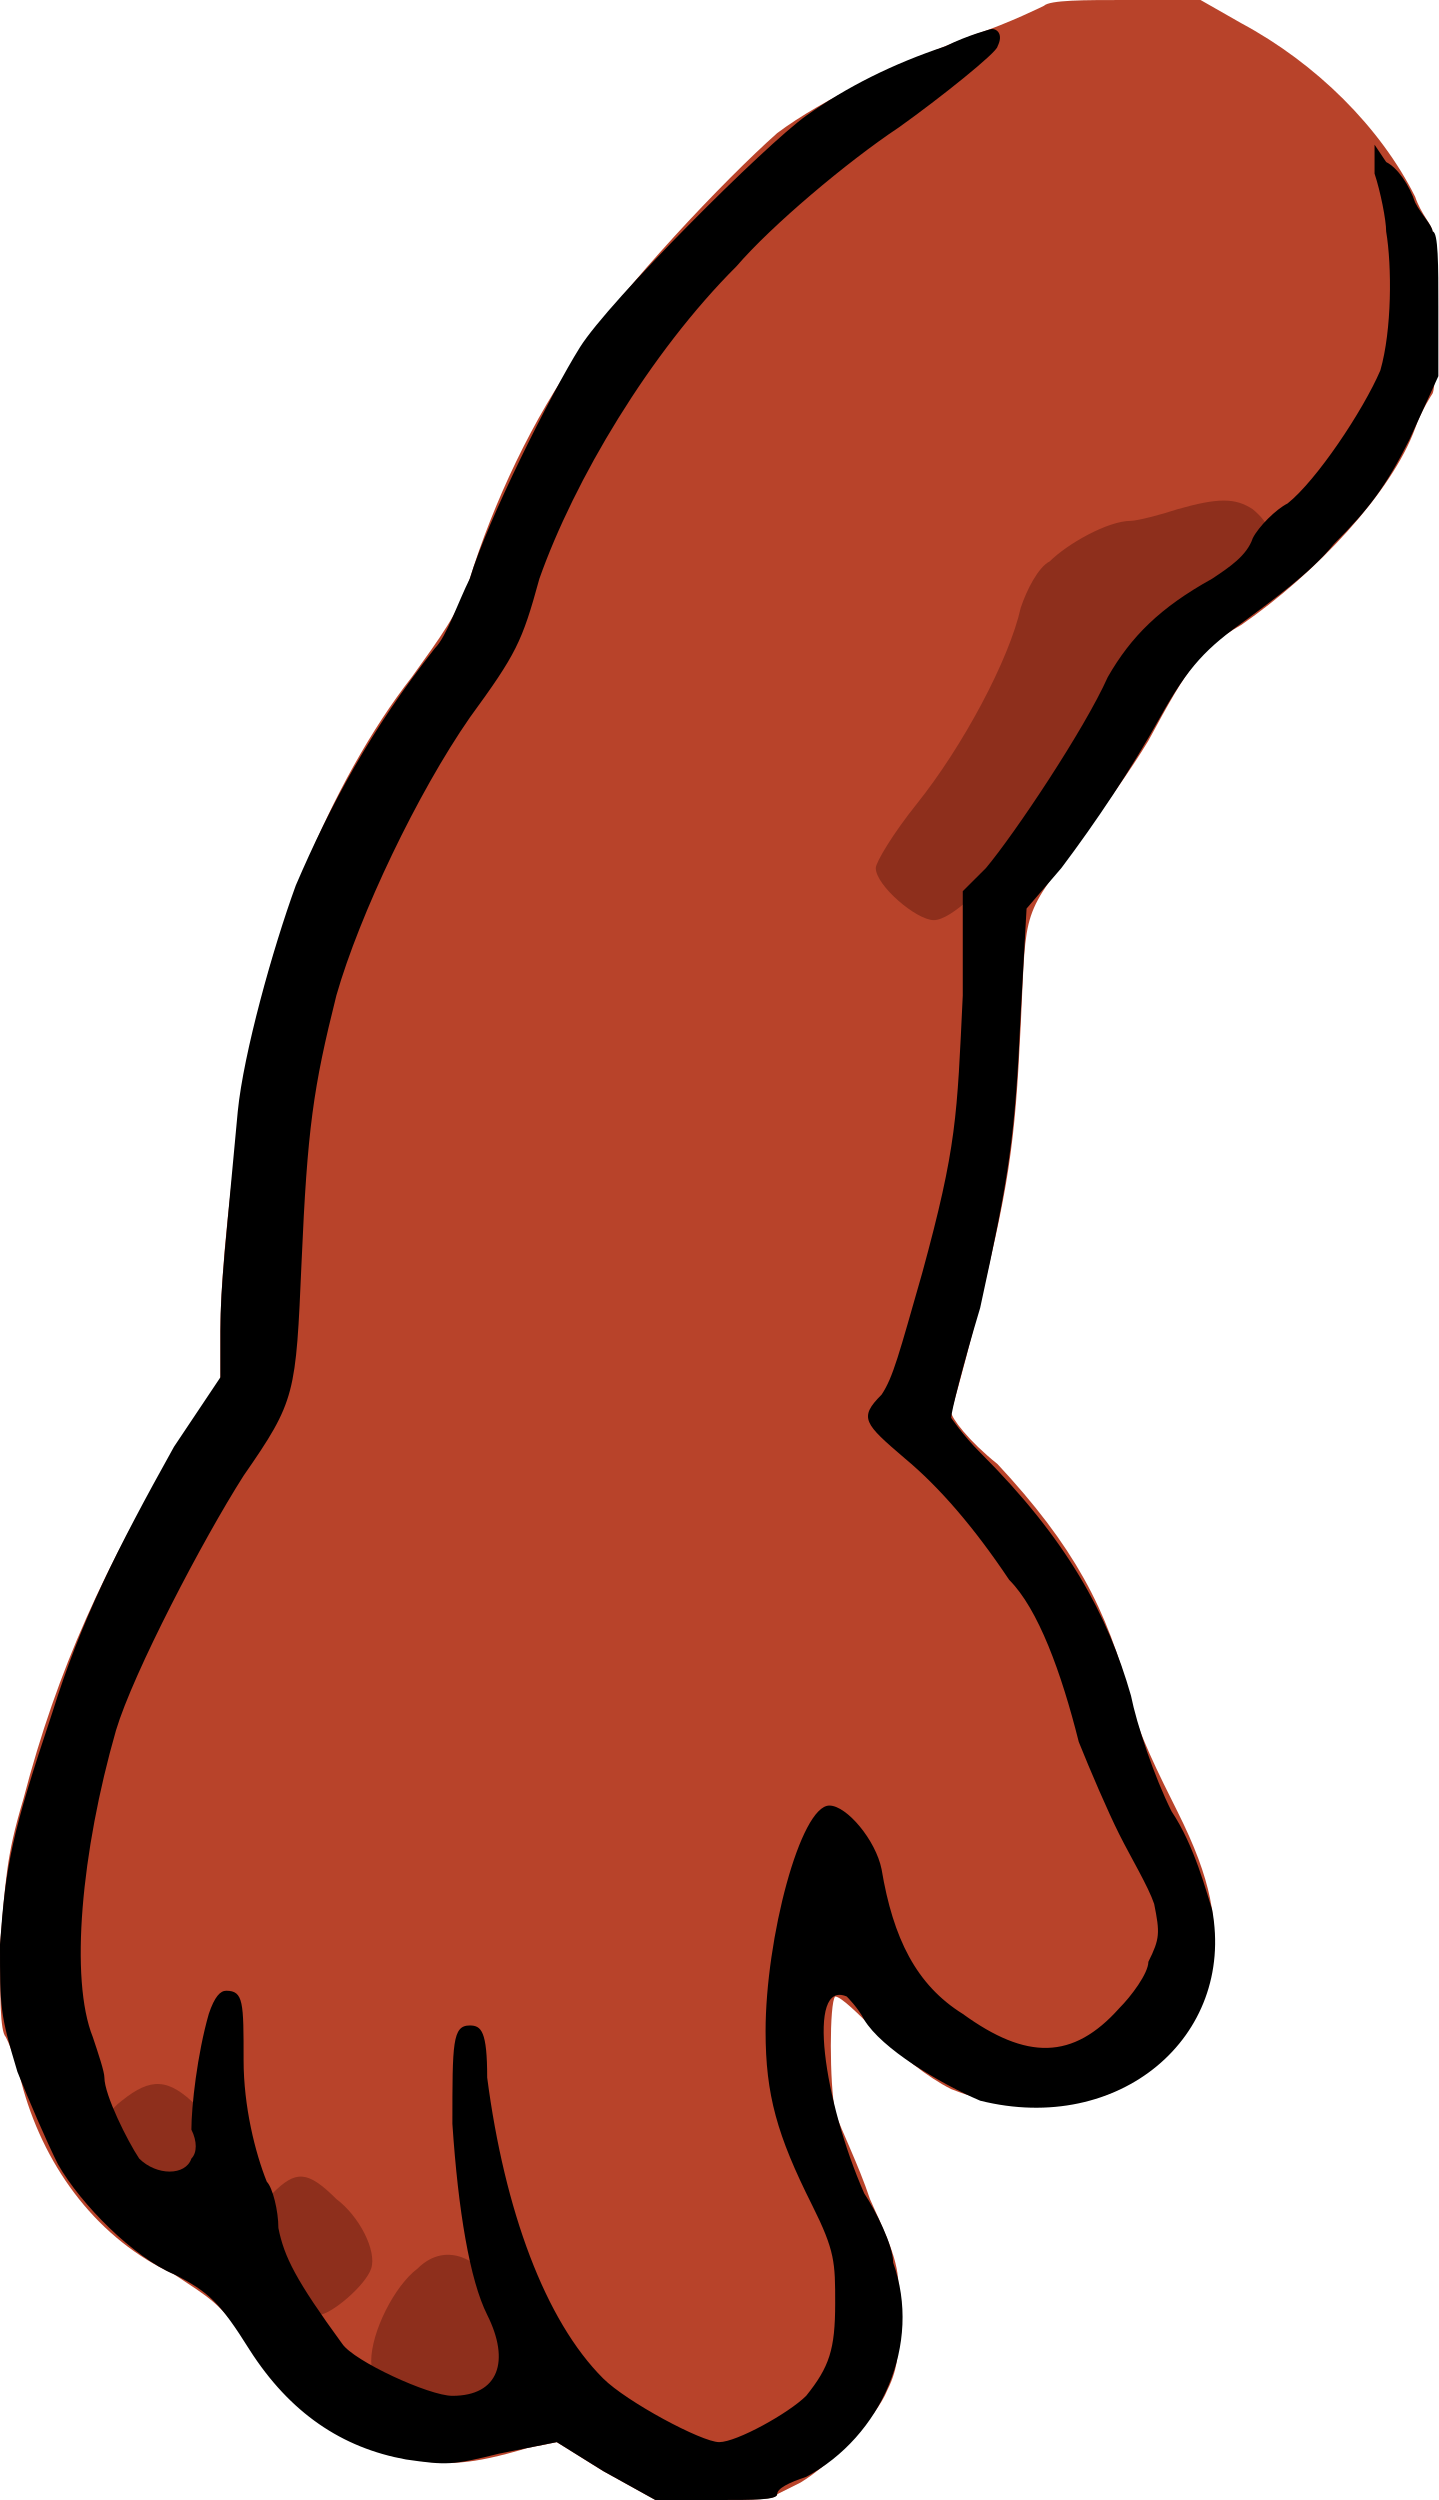
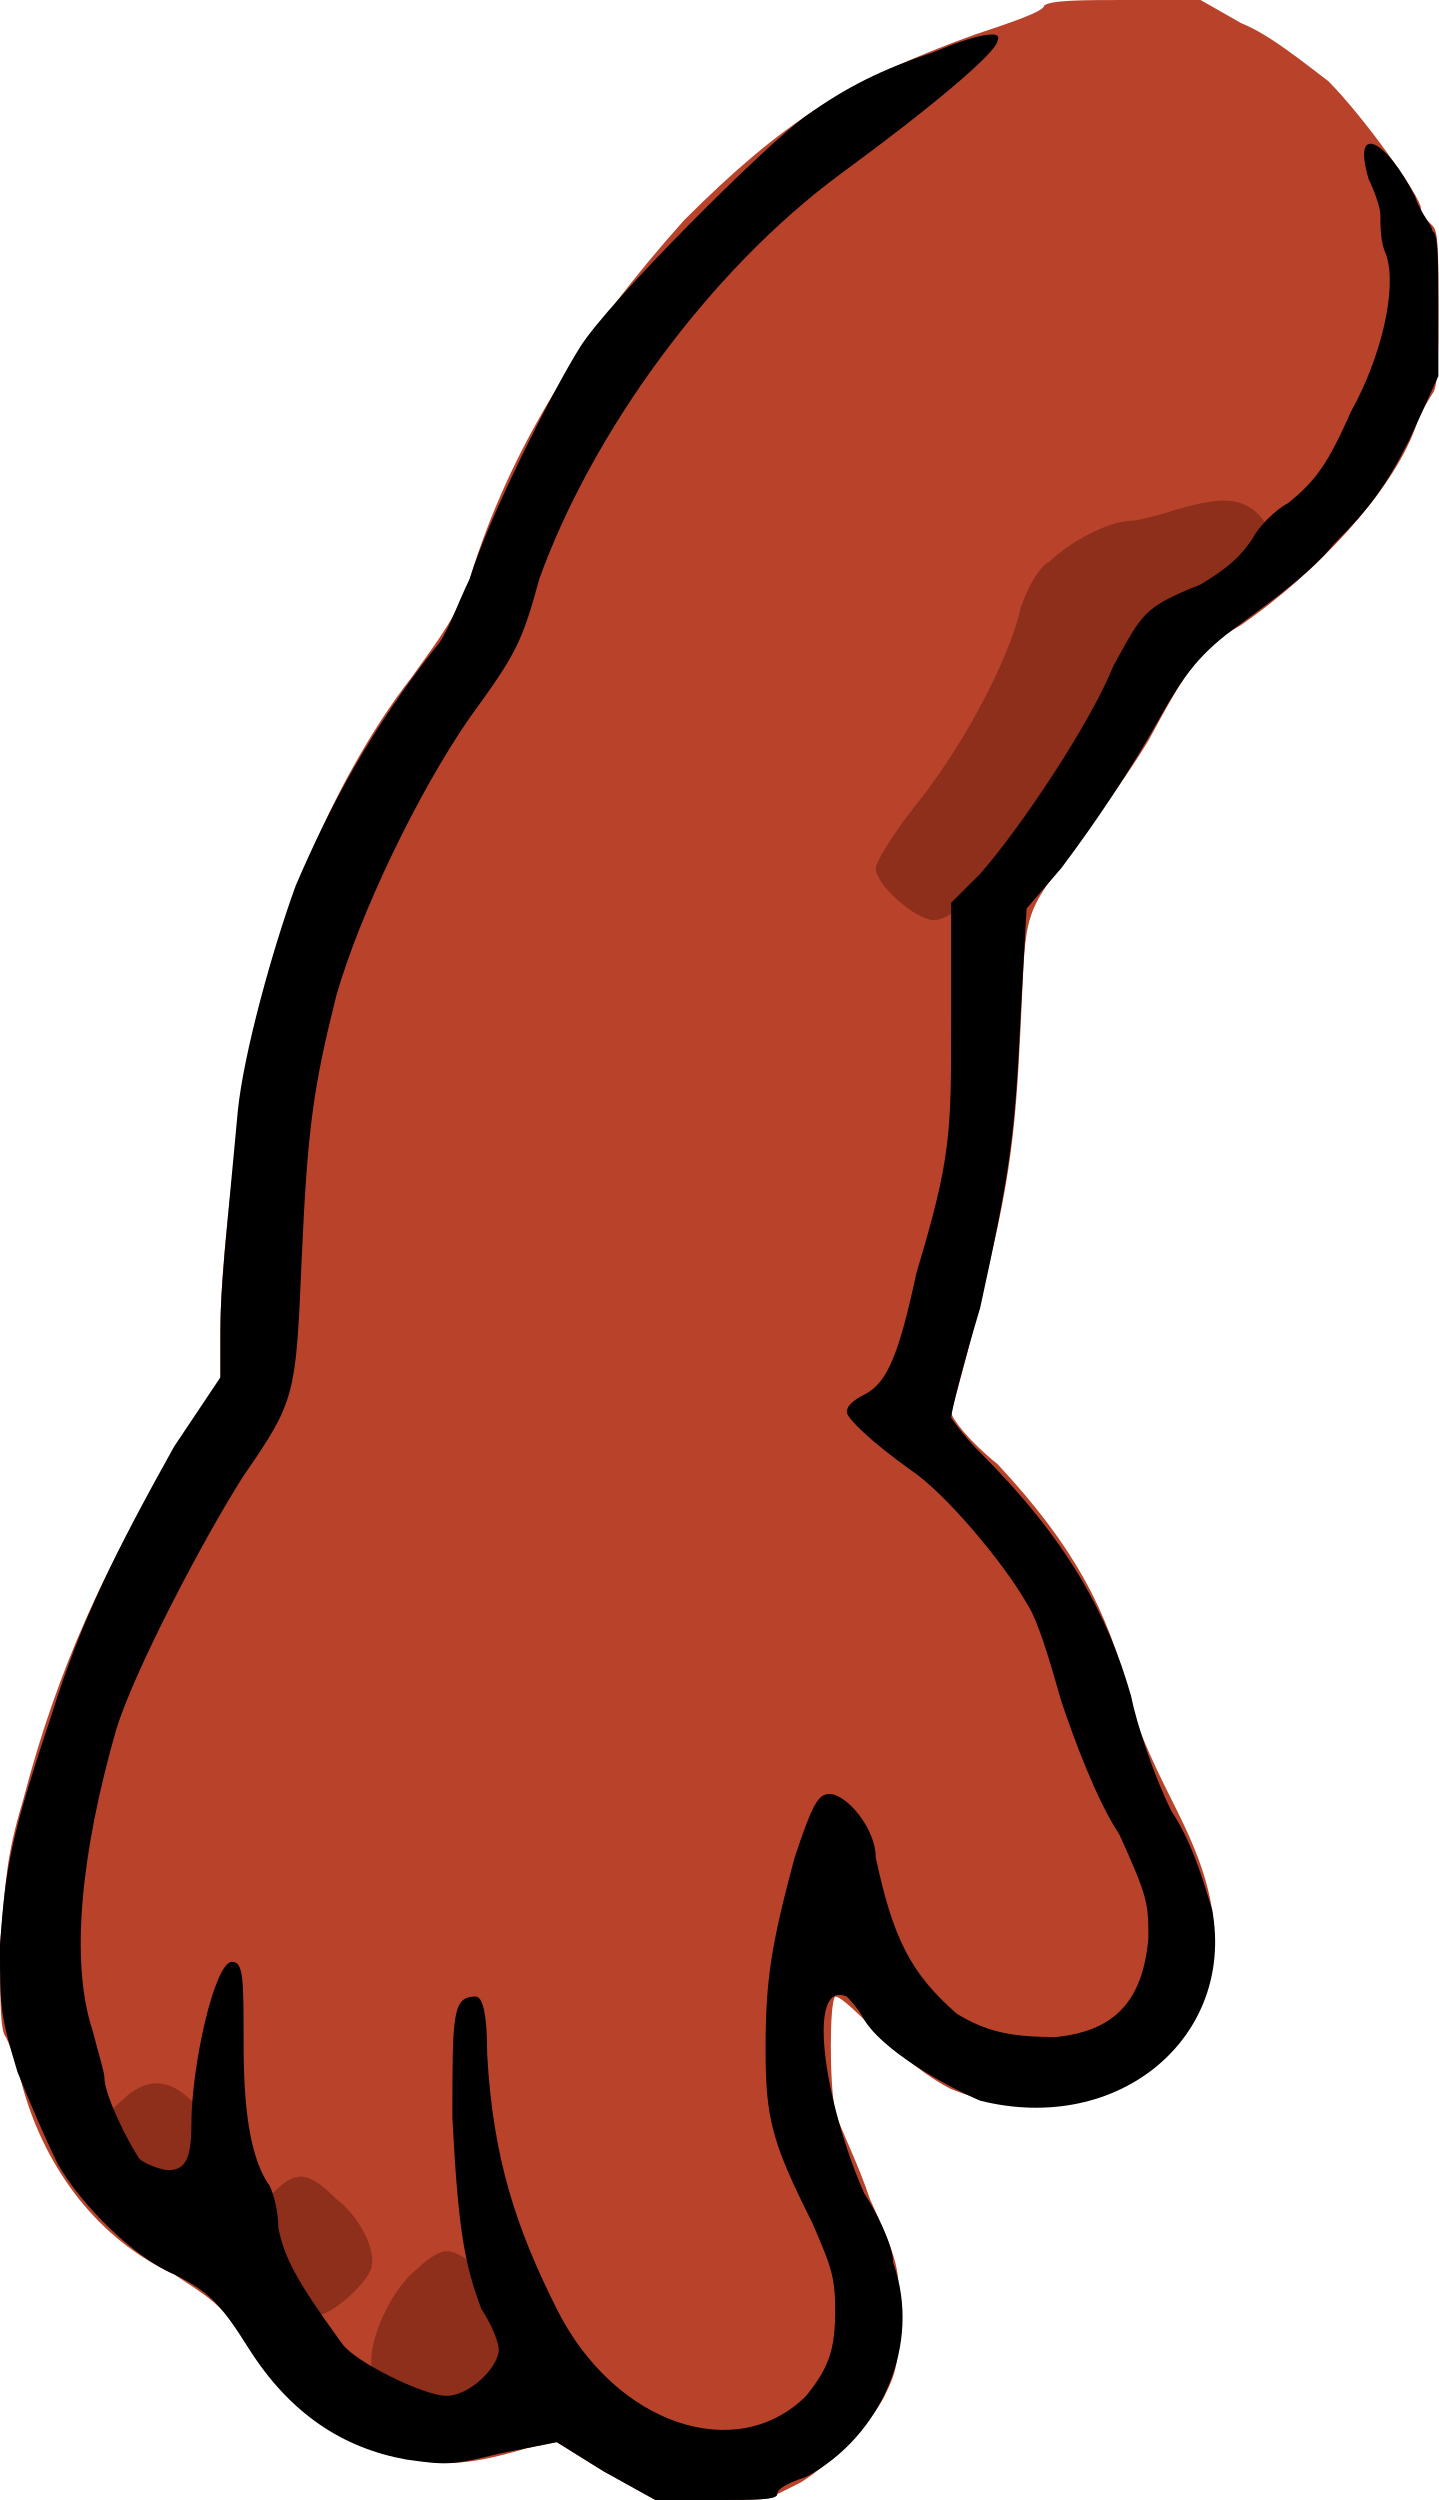
<svg xmlns="http://www.w3.org/2000/svg" width="42" height="73" viewBox="0 0 248 432" preserveAspectRatio="none">
  <g transform="translate(0,432) scale(1,-1)" fill="#B8432A" stroke="none">
-     <path d="M180 431 c0 0 -6 -3 -12 -5 -13 -5 -26 -11 -34 -17 -9 -8 -27 -27 -34 -38 -8 -11 -15 -26 -19 -39 -2 -6 -5 -10 -10 -17 -14 -18 -26 -47 -29 -72 -2 -13 -4 -31 -4 -41 l0 -9 -7 -10 c-13 -22 -21 -39 -27 -62 -3 -10 -3 -14 -4 -25 0 -9 0 -15 1 -16 1 -2 2 -5 3 -9 4 -14 13 -26 26 -32 6 -4 8 -5 12 -11 8 -13 17 -19 29 -21 6 -1 10 -1 20 2 l5 1 8 -5 9 -5 11 0 c5 0 10 0 10 1 0 0 2 1 4 2 5 3 13 11 15 16 2 4 2 7 2 14 0 7 0 8 -5 19 -2 6 -5 12 -6 15 -1 5 -1 19 0 20 1 0 4 -3 7 -6 4 -4 9 -8 13 -10 5 -2 7 -2 15 -2 8 0 10 0 14 2 9 5 14 11 16 21 1 8 0 15 -6 27 -3 6 -7 14 -8 19 -4 16 -10 27 -23 41 -5 4 -8 8 -8 9 0 0 2 7 4 15 6 24 7 31 8 52 1 21 0 18 11 33 3 4 8 11 11 16 7 13 9 16 16 20 13 9 26 23 30 34 1 3 3 6 3 6 1 2 1 28 0 28 0 1 -2 3 -3 6 -6 12 -17 23 -30 30 l-7 4 -13 0 c-7 0 -13 0 -14 -1z" />
+     <path d="M180 431 c0 -1 -6 -3 -12 -5 -22 -8 -33 -15 -50 -32 -17 -19 -30 -39 -37 -62 -2 -6 -5 -10 -10 -17 -14 -18 -26 -47 -29 -72 -2 -13 -4 -31 -4 -41 l0 -9 -7 -10 c-13 -22 -21 -39 -27 -62 -3 -10 -3 -14 -4 -25 0 -9 0 -15 1 -16 1 -2 2 -5 3 -9 4 -14 13 -26 26 -32 6 -4 8 -5 12 -11 8 -13 17 -19 29 -21 6 -1 10 -1 20 2 l5 1 8 -5 9 -5 11 0 c5 0 10 0 10 1 0 0 2 1 4 2 5 3 13 11 15 16 2 4 2 7 2 14 0 7 0 8 -5 19 -2 6 -5 12 -6 15 -1 5 -1 19 0 20 1 0 4 -3 7 -6 4 -4 9 -8 13 -10 5 -2 7 -2 15 -2 8 0 10 0 14 2 9 5 14 11 16 21 1 8 0 15 -6 27 -3 6 -7 14 -8 19 -4 16 -10 27 -23 41 -5 4 -8 8 -8 9 0 0 2 7 4 15 6 24 7 31 8 52 1 21 0 18 11 33 3 4 8 11 11 16 7 13 9 16 16 20 13 9 26 23 30 34 1 3 3 6 3 6 1 1 1 7 1 15 0 10 0 13 -1 14 -1 1 -2 2 -2 3 0 2 -10 16 -16 22 -4 3 -10 8 -15 10 l-7 4 -13 0 c-7 0 -13 0 -14 -1z" />
  </g>
  <g transform="translate(0,432) scale(1,-1)" fill="#8E2F1C" stroke="none">
-     <path d="M203 344 c-3 -1 -7 -2 -8 -2 -4 0 -11 -4 -14 -7 -2 -1 -4 -5 -5 -8 -2 -9 -10 -24 -18 -34 -4 -5 -7 -10 -7 -11 0 -3 7 -9 10 -9 6 0 25 24 34 42 4 6 5 8 10 11 14 9 17 13 11 18 -3 2 -6 2 -13 0z" />
-     <path d="M21 69 c-4 -3 -4 -7 1 -12 6 -5 9 -5 13 0 4 4 4 6 -1 11 -5 5 -8 5 -13 1z" />
+     <path d="M203 344 c-3 -1 -7 -2 -8 -2 -4 0 -11 -4 -14 -7 -2 -1 -4 -5 -5 -8 -2 -9 -10 -24 -18 -34 -4 -5 -7 -10 -7 -11 0 -3 7 -9 10 -9 2 0 5 2 11 8 9 10 16 20 23 34 4 8 5 9 11 12 13 7 16 12 10 17 -3 2 -6 2 -13 0z" />
+     <path d="M21 69 c-4 -3 -4 -7 1 -12 5 -5 8 -5 12 -1 3 2 3 3 3 7 -1 2 -2 5 -4 6 -4 4 -8 4 -12 0z" />
    <path d="M47 53 c-3 -3 -4 -6 -2 -11 1 -3 8 -10 10 -10 2 0 8 5 9 8 1 3 -2 9 -6 12 -5 5 -7 5 -11 1z" />
-     <path d="M72 40 c-4 -3 -8 -11 -8 -16 0 -2 1 -4 3 -6 7 -5 15 -5 20 1 4 4 4 7 1 13 -4 10 -11 13 -16 8z" />
+     <path d="M72 40 c-4 -3 -8 -11 -8 -16 0 -5 7 -10 14 -10 3 0 11 7 12 11 1 5 -8 18 -13 18 -1 0 -3 -1 -5 -3z" />
  </g>
  <g transform="translate(0,432) scale(1,-1)" fill="#000000" stroke="none">
-     <path d="M163 424 c-9 -3 -17 -7 -24 -12 -7 -5 -34 -32 -39 -40 -5 -8 -16 -30 -19 -40 -2 -4 -4 -10 -6 -12 -11 -14 -18 -27 -24 -41 -4 -11 -9 -29 -10 -39 -2 -22 -3 -30 -3 -38 l0 -8 -8 -12 c-10 -18 -16 -30 -21 -46 -7 -21 -8 -26 -9 -40 0 -11 0 -12 3 -22 2 -5 5 -12 7 -16 4 -7 13 -16 20 -19 6 -3 8 -5 13 -13 7 -11 16 -17 27 -19 7 -1 8 -1 16 1 l10 2 8 -5 9 -5 11 0 c6 0 10 0 10 1 0 1 2 2 5 3 13 7 20 23 15 37 0 3 -3 9 -5 12 -7 16 -10 37 -3 34 0 0 2 -2 3 -4 3 -5 13 -11 20 -14 24 -6 44 11 40 33 -1 3 -3 11 -7 17 -3 6 -6 15 -7 20 -4 14 -11 27 -26 42 -3 3 -5 6 -5 6 0 1 2 9 5 19 5 23 6 29 7 51 l1 18 6 7 c6 8 12 17 17 26 5 9 8 12 15 17 4 3 11 8 15 13 6 6 9 10 13 18 l5 11 0 12 c0 7 0 13 -1 13 0 1 -2 3 -3 5 -1 3 -3 6 -5 7 l-2 3 0 -5 c1 -3 2 -8 2 -10 1 -6 1 -17 -1 -24 -3 -7 -11 -19 -16 -23 -2 -1 -5 -4 -6 -6 -1 -3 -4 -5 -7 -7 -9 -5 -14 -10 -18 -17 -4 -9 -16 -27 -21 -33 l-4 -4 0 -18 c-1 -21 -1 -26 -7 -48 -4 -14 -5 -18 -7 -21 -4 -4 -3 -5 4 -11 6 -5 12 -12 18 -21 5 -5 9 -16 12 -28 2 -5 5 -12 7 -16 2 -4 5 -9 6 -12 1 -5 1 -6 -1 -10 0 -2 -3 -6 -5 -8 -8 -9 -16 -9 -27 -1 -8 5 -12 13 -14 25 -1 5 -6 11 -9 11 -5 0 -11 -23 -11 -39 0 -11 2 -18 8 -30 4 -8 4 -10 4 -17 0 -8 -1 -11 -5 -16 -3 -3 -12 -8 -15 -8 -3 0 -16 7 -20 11 -10 10 -17 29 -20 52 0 8 -1 9 -3 9 -3 0 -3 -3 -3 -17 1 -15 3 -27 6 -33 4 -8 2 -14 -6 -14 -4 0 -17 6 -19 9 -8 11 -10 15 -11 20 0 3 -1 7 -2 8 -2 5 -4 13 -4 21 0 10 0 12 -3 12 -1 0 -2 -1 -3 -4 -2 -7 -3 -16 -3 -20 1 -2 1 -4 0 -5 -1 -3 -6 -3 -9 0 -2 3 -6 11 -6 14 0 1 -1 4 -2 7 -4 10 -2 32 4 53 3 10 15 33 22 44 9 13 9 14 10 37 1 23 2 30 6 46 4 14 14 35 23 48 8 11 9 13 12 24 6 17 19 39 34 54 6 7 19 18 28 24 7 5 17 13 17 14 1 2 0 3 -1 3 0 0 -4 -1 -8 -3z" />
+     <path d="M161 423 c-9 -3 -15 -6 -22 -11 -7 -5 -34 -32 -39 -40 -5 -8 -16 -30 -19 -40 -2 -4 -4 -10 -6 -12 -11 -14 -18 -27 -24 -41 -4 -11 -9 -29 -10 -39 -2 -22 -3 -30 -3 -38 l0 -8 -8 -12 c-10 -18 -16 -30 -21 -46 -7 -21 -8 -26 -9 -40 0 -11 0 -12 3 -22 2 -5 5 -12 7 -16 4 -7 13 -16 20 -19 6 -3 8 -5 13 -13 7 -11 16 -17 27 -19 7 -1 8 -1 16 1 l10 2 8 -5 9 -5 11 0 c6 0 10 0 10 1 0 1 2 2 5 3 13 7 20 23 15 37 0 3 -3 9 -5 12 -7 16 -10 37 -3 34 0 0 2 -2 3 -4 3 -5 13 -11 20 -14 24 -6 44 11 40 33 -1 3 -3 11 -7 17 -3 6 -6 15 -7 20 -4 14 -11 27 -26 42 -3 3 -5 6 -5 6 0 1 2 9 5 19 5 23 6 29 7 51 l1 18 6 7 c6 8 12 17 17 26 5 9 8 12 15 17 4 3 11 8 15 13 6 6 9 10 13 18 l5 11 0 12 c0 7 0 13 -1 13 0 1 -2 3 -3 6 -5 10 -11 13 -8 3 1 -2 2 -5 2 -6 0 -2 0 -5 1 -7 2 -6 -1 -18 -6 -27 -4 -9 -6 -12 -11 -16 -2 -1 -5 -4 -6 -6 -2 -3 -4 -5 -9 -8 -10 -4 -10 -5 -15 -14 -4 -10 -16 -28 -23 -36 l-5 -5 0 -20 c0 -20 0 -24 -6 -44 -3 -14 -5 -19 -9 -21 -2 -1 -3 -2 -3 -3 0 -1 4 -5 11 -10 6 -4 16 -16 20 -23 2 -3 4 -10 6 -17 2 -6 6 -17 10 -23 5 -11 5 -12 5 -18 -1 -11 -6 -16 -16 -17 -8 0 -12 1 -17 4 -8 7 -11 13 -14 27 0 5 -5 11 -8 11 -2 0 -3 -2 -6 -11 -4 -15 -5 -21 -5 -33 0 -12 1 -16 8 -30 3 -7 4 -9 4 -15 0 -7 -1 -10 -5 -15 -12 -12 -33 -5 -43 15 -7 14 -11 26 -12 44 0 8 -1 10 -2 10 -4 0 -4 -3 -4 -21 1 -19 2 -25 5 -33 2 -3 3 -6 3 -7 0 -3 -5 -8 -9 -8 -4 0 -16 6 -18 9 -8 11 -10 15 -11 20 0 3 -1 7 -2 8 -3 5 -4 13 -4 24 0 11 0 14 -2 14 -3 0 -7 -18 -7 -28 0 -6 -1 -8 -4 -8 -1 0 -4 1 -5 2 -2 3 -6 11 -6 14 0 1 -1 4 -2 8 -4 12 -2 31 4 52 3 10 15 33 22 44 9 13 9 14 10 37 1 23 2 30 6 46 4 14 14 35 23 48 8 11 9 13 12 24 9 25 29 53 52 70 15 11 27 21 27 23 1 2 -4 1 -11 -2z" />
  </g>
</svg>
